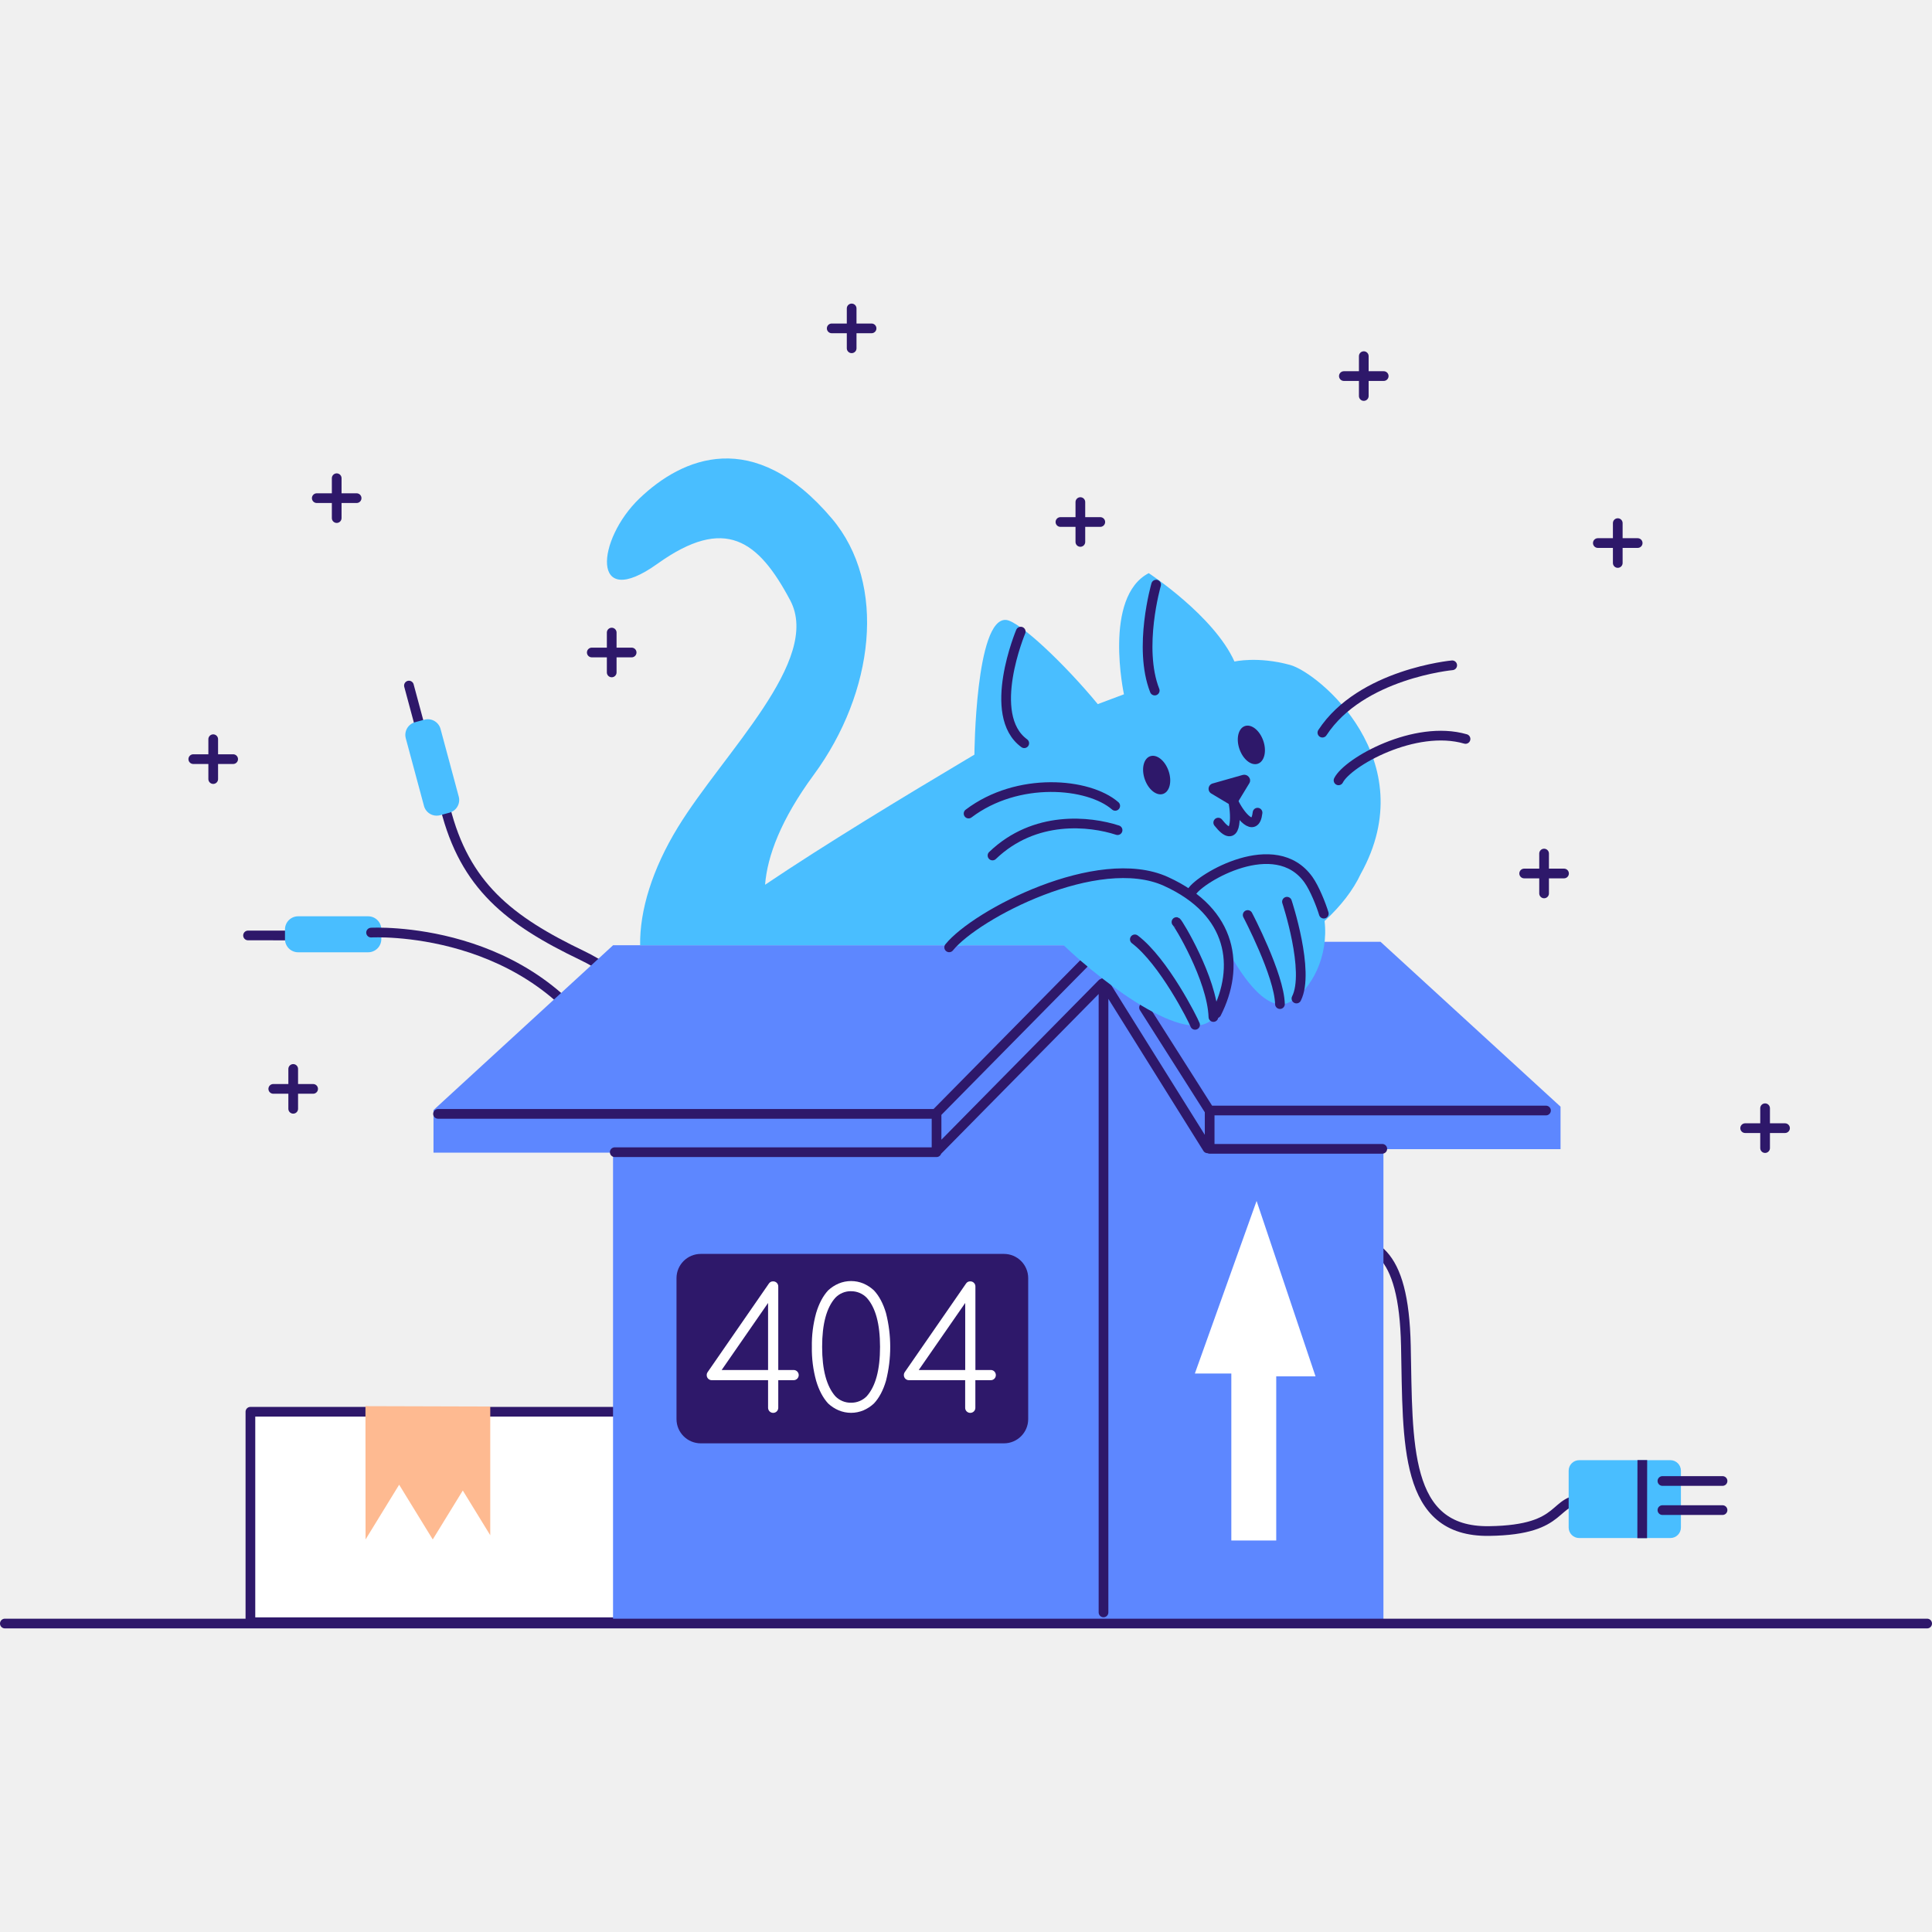
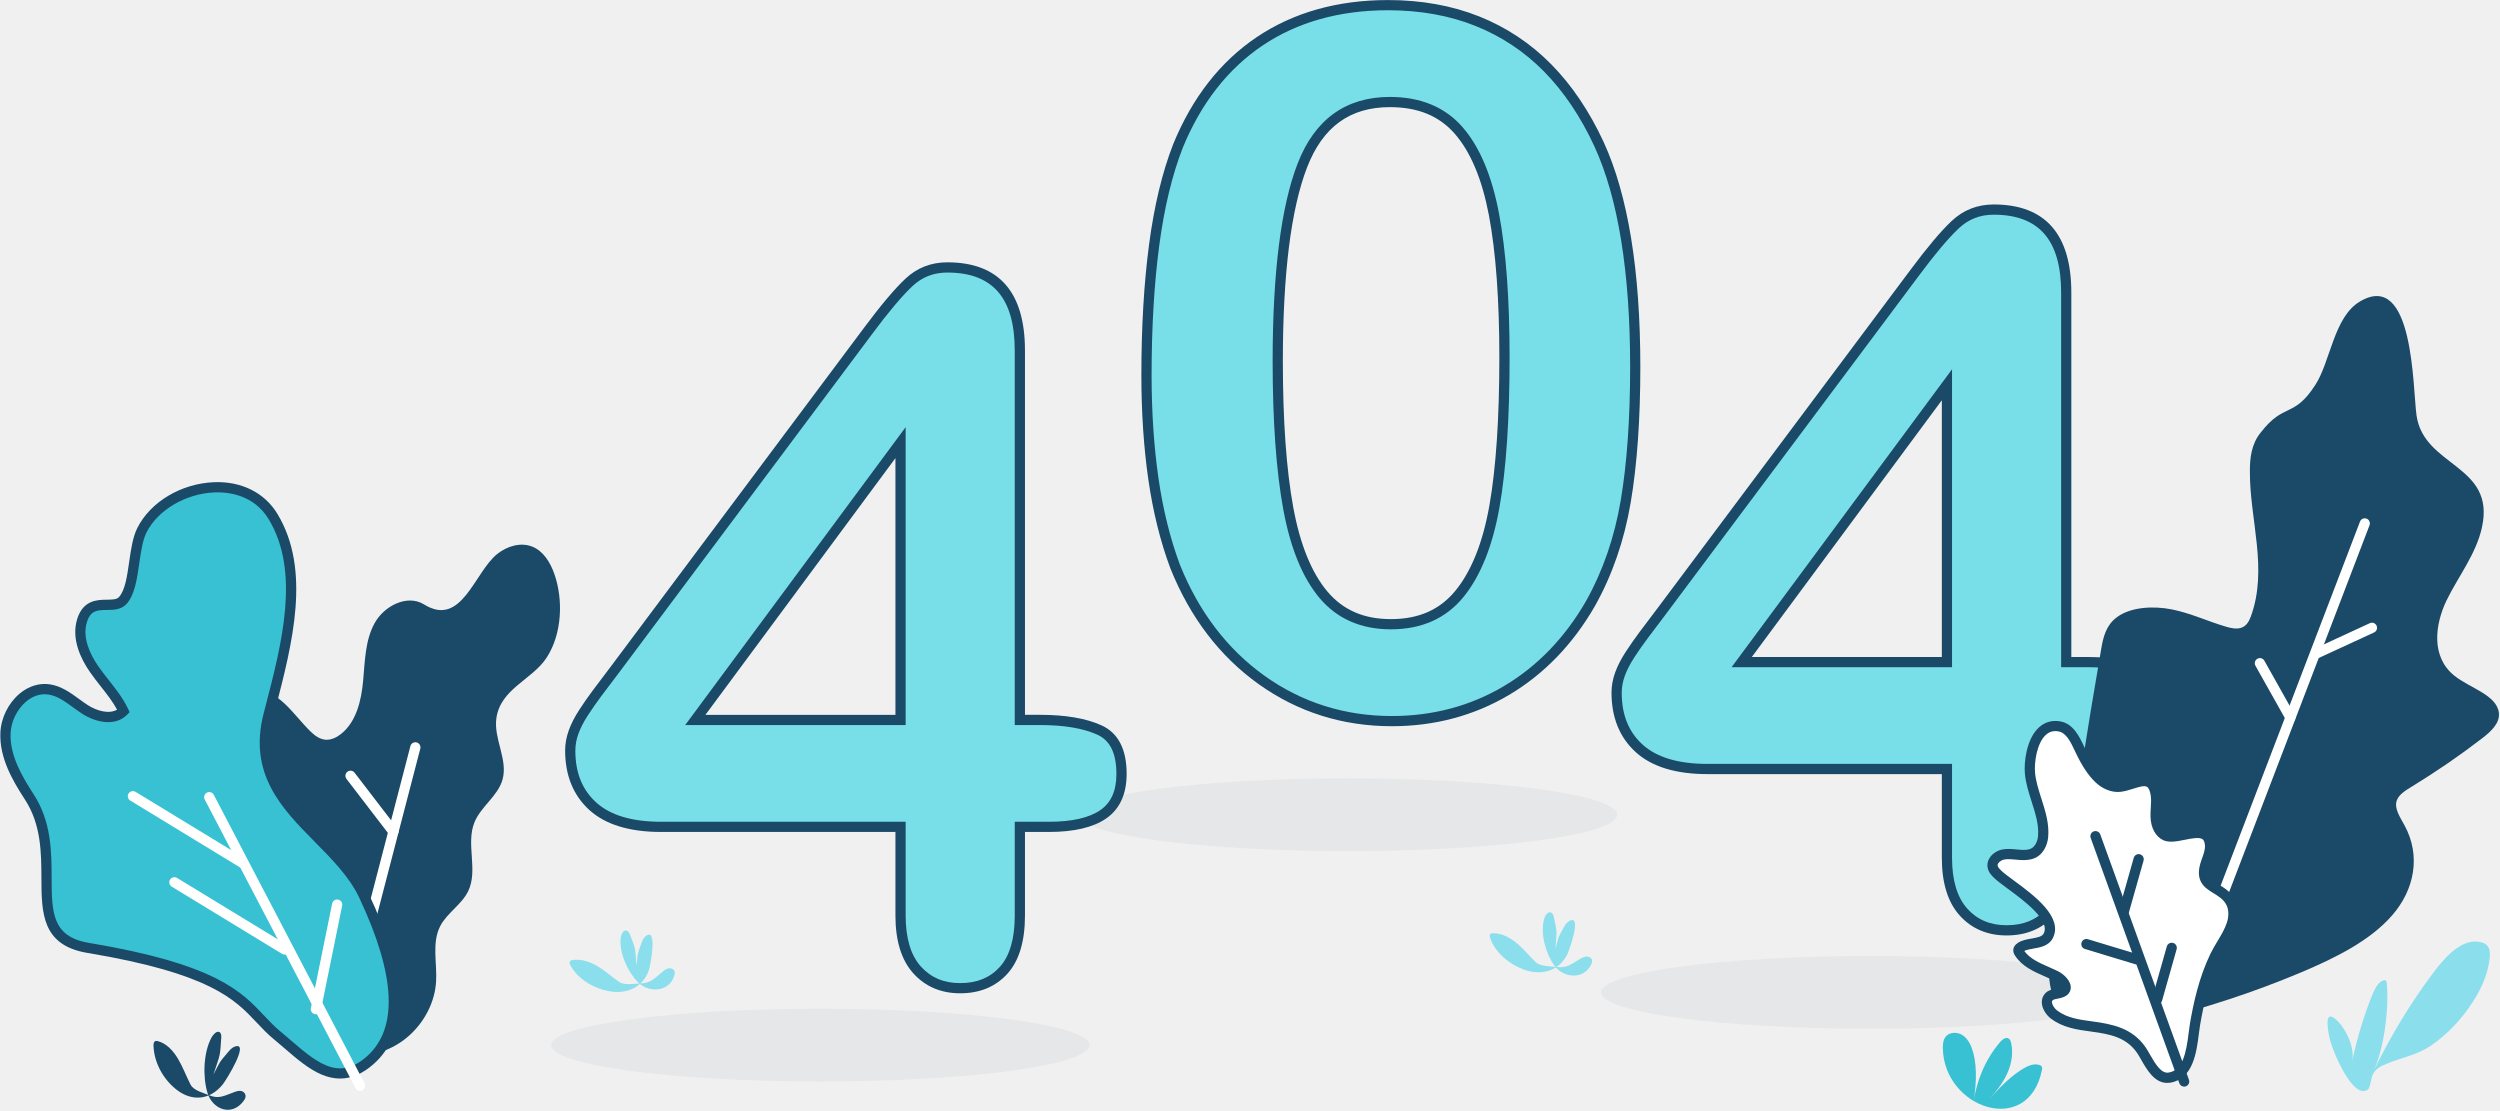
- <svg xmlns="http://www.w3.org/2000/svg" width="360" height="360" viewBox="0 0 360 360" fill="none">
-   <g clip-path="url(#clip0_1928_12651)">
-     <path d="M46.66 263.061H132.417V302.279H46.66V263.061Z" fill="white" stroke="#2E186A" stroke-width="1.808" stroke-linecap="round" stroke-linejoin="round" />
-     <path d="M68.098 262.016L68.116 286.854L74.376 276.658L80.636 286.854L86.236 277.737L91.351 286.07V262.082L68.098 262.016Z" fill="#FEBA91" />
-     <path d="M78.337 135.682L76.2 127.746" stroke="#2E186A" stroke-width="1.808" stroke-linecap="round" stroke-linejoin="round" />
-     <path d="M119.924 200.748C120.451 195.082 122.094 184.575 108.492 178.053C94.889 171.531 86.592 165.048 82.966 150.535" stroke="#2E186A" stroke-width="1.808" stroke-linecap="round" stroke-linejoin="round" />
-     <path d="M85.479 148.43L82.089 135.831C81.737 134.524 80.393 133.75 79.086 134.102L77.343 134.571C76.036 134.922 75.261 136.267 75.613 137.574L79.003 150.173C79.355 151.48 80.699 152.254 82.006 151.902L83.749 151.433C85.056 151.082 85.831 149.737 85.479 148.43Z" fill="#49BEFF" />
-     <path d="M54.436 174.313L46.219 174.307" stroke="#2E186A" stroke-width="1.808" stroke-linecap="round" stroke-linejoin="round" />
-     <path d="M68.601 170.738H55.554C54.2 170.738 53.103 171.835 53.103 173.189V174.994C53.103 176.347 54.2 177.444 55.554 177.444H68.601C69.955 177.444 71.052 176.347 71.052 174.994V173.189C71.052 171.835 69.955 170.738 68.601 170.738Z" fill="#49BEFF" />
-     <path d="M69.144 173.776C69.144 173.776 99.341 172.076 113.45 197.439" stroke="#2E186A" stroke-width="1.808" stroke-linecap="round" stroke-linejoin="round" />
-     <path d="M247.717 230.643C255.821 230.643 261.581 232.535 261.967 250.773C262.353 269.011 261.545 285.497 277.459 285.286C292.164 285.09 288.897 279.141 295.693 279.403" stroke="#2E186A" stroke-width="1.808" stroke-linecap="round" stroke-linejoin="round" />
-     <path d="M311.252 272.082H294.259C293.175 272.082 292.297 272.96 292.297 274.044V284.629C292.297 285.713 293.175 286.591 294.259 286.591H311.252C312.335 286.591 313.214 285.713 313.214 284.629V274.044C313.214 272.96 312.335 272.082 311.252 272.082Z" fill="#49BEFF" />
-     <path d="M306.022 272.061L306.001 286.615" stroke="#2E186A" stroke-width="1.808" stroke-linejoin="round" />
-     <path d="M309.769 275.961H320.969M309.769 281.386H320.969" stroke="#2E186A" stroke-width="1.808" stroke-linecap="round" stroke-linejoin="round" />
-     <path d="M254.122 66.363V73.79M257.835 70.076H250.411" stroke="#2E186A" stroke-width="1.808" stroke-linecap="round" stroke-linejoin="round" />
-     <path d="M201.31 93.555V100.979M205.021 97.268H197.597M158.693 57.475V64.898M162.403 61.188H154.979M113.983 117.872V125.295M117.696 121.582H110.27M62.739 89.109V96.536M66.45 92.823H59.026M54.635 199.183V206.607M58.345 202.897H50.921M39.73 137.74V145.167M43.444 141.453H36.017M287.719 159.049V166.476M291.432 162.762H284.008M301.447 97.476V104.903M305.157 101.19H297.734M328.899 206.504V213.928M332.612 210.215H325.185" stroke="#2E186A" stroke-width="1.808" stroke-linecap="round" stroke-linejoin="round" />
-     <path d="M290.784 206.212L257.244 175.49H205.03L205.542 176.129H114.245L80.775 206.851V214.781H114.23V303.283H257.784V214.127H290.784V206.212Z" fill="#5D87FF" />
-     <path d="M245.128 256.461H237.807V287.05H229.44V255.937H222.643L234.148 223.777L245.128 256.461Z" fill="white" />
-     <path d="M205.623 183.318V300.451M205.361 183.282L174.727 214.353M201.964 179.529L174.468 207.418M114.55 214.694H174.513V207.556H81.619M257.569 214.067H225.401V206.929H288.071M205.711 183.107L225.003 213.973M213.176 187.754L225.449 207.068" stroke="#2E186A" stroke-width="1.808" stroke-linecap="round" stroke-linejoin="round" />
-     <path d="M187.069 233.648H130.578C128.081 233.648 126.057 235.673 126.057 238.169V264.424C126.057 266.921 128.081 268.945 130.578 268.945H187.069C189.566 268.945 191.59 266.921 191.59 264.424V238.169C191.59 235.673 189.566 233.648 187.069 233.648Z" fill="#2E186A" />
-     <path d="M132.637 257.178C132.511 257.18 132.387 257.157 132.271 257.109C132.155 257.062 132.05 256.992 131.962 256.903C131.871 256.816 131.801 256.711 131.753 256.595C131.706 256.479 131.684 256.354 131.687 256.228C131.684 256.031 131.743 255.838 131.856 255.677L143.288 239.148C143.374 239.022 143.491 238.921 143.628 238.854C143.765 238.786 143.917 238.756 144.069 238.765C144.194 238.764 144.318 238.787 144.434 238.834C144.55 238.881 144.655 238.951 144.744 239.04C144.832 239.128 144.902 239.234 144.949 239.349C144.996 239.465 145.02 239.59 145.018 239.715V255.279H147.881C148.006 255.279 148.13 255.304 148.245 255.351C148.36 255.399 148.465 255.469 148.553 255.557C148.641 255.645 148.711 255.75 148.759 255.865C148.806 255.98 148.831 256.104 148.831 256.228C148.831 256.353 148.806 256.476 148.759 256.592C148.711 256.707 148.641 256.812 148.553 256.9C148.465 256.988 148.36 257.058 148.245 257.105C148.13 257.153 148.006 257.178 147.881 257.178H145.018V262.32C145.018 262.571 144.918 262.813 144.74 262.991C144.562 263.169 144.321 263.269 144.069 263.269C143.817 263.269 143.575 263.169 143.397 262.991C143.219 262.813 143.119 262.571 143.119 262.32V257.178H132.637ZM143.119 255.279V242.789L134.472 255.279H143.119Z" fill="white" />
-     <path d="M151.278 250.972C151.239 248.843 151.507 246.719 152.074 244.667C152.604 242.893 153.35 241.486 154.31 240.447C154.885 239.911 155.547 239.479 156.269 239.169C157.003 238.863 157.789 238.705 158.584 238.705C159.379 238.705 160.166 238.863 160.899 239.169C161.616 239.482 162.276 239.914 162.849 240.447C163.819 241.49 164.567 242.897 165.091 244.667C166.144 248.81 166.144 253.152 165.091 257.295C164.567 259.072 163.819 260.478 162.849 261.515C162.277 262.05 161.618 262.482 160.899 262.793C160.166 263.101 159.379 263.26 158.584 263.26C157.789 263.26 157.002 263.101 156.269 262.793C155.549 262.487 154.888 262.056 154.316 261.521C153.356 260.48 152.61 259.074 152.08 257.301C151.51 255.241 151.24 253.109 151.278 250.972ZM158.578 240.595C158.033 240.587 157.492 240.692 156.989 240.902C156.486 241.113 156.032 241.425 155.654 241.819C154.011 243.657 153.19 246.708 153.192 250.972C153.194 255.236 154.015 258.302 155.654 260.171C156.033 260.562 156.487 260.871 156.99 261.078C157.494 261.286 158.034 261.387 158.578 261.376C159.122 261.384 159.661 261.281 160.164 261.074C160.666 260.867 161.121 260.559 161.502 260.171C163.157 258.314 163.984 255.248 163.982 250.972C163.98 246.696 163.153 243.645 161.502 241.819C161.122 241.429 160.667 241.12 160.164 240.91C159.662 240.701 159.122 240.596 158.578 240.601V240.595Z" fill="white" />
-     <path d="M169.368 257.178C169.243 257.179 169.119 257.155 169.004 257.108C168.888 257.061 168.783 256.991 168.695 256.902C168.607 256.814 168.537 256.709 168.49 256.593C168.443 256.477 168.42 256.353 168.422 256.228C168.419 256.032 168.477 255.839 168.588 255.677L180.023 239.148C180.108 239.022 180.225 238.92 180.362 238.853C180.499 238.786 180.651 238.756 180.803 238.765C180.928 238.762 181.052 238.785 181.168 238.832C181.284 238.879 181.388 238.95 181.475 239.04C181.565 239.127 181.636 239.233 181.684 239.349C181.731 239.465 181.755 239.589 181.753 239.715V255.279H184.613C184.738 255.277 184.863 255.3 184.979 255.348C185.095 255.396 185.2 255.467 185.288 255.556C185.464 255.736 185.562 255.978 185.562 256.23C185.562 256.482 185.464 256.723 185.288 256.904C185.2 256.992 185.094 257.062 184.978 257.109C184.862 257.157 184.738 257.18 184.613 257.178H181.744V262.32C181.746 262.445 181.722 262.57 181.675 262.686C181.627 262.802 181.556 262.907 181.466 262.995C181.287 263.17 181.045 263.269 180.794 263.269C180.543 263.269 180.302 263.17 180.122 262.995C180.032 262.907 179.961 262.802 179.914 262.686C179.866 262.57 179.843 262.445 179.845 262.32V257.178H169.368ZM179.854 255.279V242.789L171.195 255.279H179.854Z" fill="white" />
-     <path d="M240.396 123.902C234.368 122.248 230.025 123.269 230.025 123.269C226.191 114.731 214.051 106.798 214.051 106.798C205.512 111.244 209.433 129.373 209.433 129.373L204.553 131.202C198.453 123.794 189.911 115.689 187.449 115.514C181.762 115.111 181.566 140.615 181.566 140.615C167.728 148.846 153.575 157.448 142.562 164.859C142.969 159.564 145.491 152.722 151.64 144.364C162.882 129.068 165.366 108.838 154.994 96.605C140.44 79.425 127.106 85.272 119.176 92.858C111.156 100.526 109.935 114.035 122.492 105.059C135.123 96.017 141.317 100.701 147.242 111.858C153.168 123.016 134.867 140.19 126.328 154.127C121.539 161.945 119.179 169.67 119.282 176.129H177.211C177.093 176.261 176.978 176.391 176.876 176.521L179.748 176.129H198.191C205.554 183.215 222.815 196.419 226.67 188.809C228.614 184.978 229.464 180.776 228.656 176.789C230.365 180.053 235.712 189.276 240.36 186.693C244.386 184.456 247.593 178.193 246.813 171.623C249.808 168.859 252.114 165.917 253.558 162.831C265.322 141.661 245.746 125.376 240.396 123.902Z" fill="#49BEFF" />
-     <path d="M246.409 136.519C253.6 125.536 270.596 123.969 270.596 123.969M249.417 145.407C251.117 142.007 263.667 134.949 273.079 137.694" stroke="#2E186A" stroke-width="1.808" stroke-linecap="round" stroke-linejoin="round" />
-     <path d="M208.243 154.688C203.098 153.006 192.811 151.852 184.938 159.411M207.803 150.158C202.835 145.845 189.631 144.666 180.481 151.595" stroke="#2E186A" stroke-width="1.808" stroke-linecap="round" stroke-linejoin="round" />
-     <path d="M190.198 117.693C190.198 117.693 183.66 133.249 190.852 138.49" stroke="#2E186A" stroke-width="1.808" stroke-linecap="round" stroke-linejoin="round" />
-     <path d="M215.428 108.936C215.428 108.936 212.028 120.69 215.166 128.674" stroke="#2E186A" stroke-width="1.808" stroke-linecap="round" stroke-linejoin="round" />
-     <path d="M216.733 147.931C217.961 147.509 218.416 145.596 217.75 143.658C217.084 141.72 215.549 140.491 214.321 140.914C213.093 141.336 212.638 143.249 213.304 145.186C213.97 147.124 215.505 148.353 216.733 147.931Z" fill="#2E186A" />
-     <path d="M234.379 142.31C235.607 141.888 236.062 139.975 235.396 138.037C234.73 136.099 233.195 134.87 231.967 135.292C230.739 135.714 230.284 137.628 230.95 139.565C231.616 141.503 233.151 142.732 234.379 142.31Z" fill="#2E186A" />
-     <path d="M232.795 145.946L230.624 149.521C230.465 149.769 230.215 149.946 229.927 150.013C229.64 150.08 229.337 150.032 229.084 149.879L225.724 147.875C225.544 147.774 225.4 147.621 225.308 147.437C225.217 147.252 225.183 147.045 225.211 146.841C225.239 146.637 225.327 146.446 225.465 146.293C225.603 146.14 225.783 146.032 225.983 145.982L231.514 144.412C232.469 144.138 233.283 145.123 232.795 145.946Z" fill="#2E186A" />
-     <path d="M227.002 153.281C230.465 157.672 230.353 152.202 229.805 149.32C230.92 151.825 233.87 155.457 234.326 151.43" stroke="#2E186A" stroke-width="1.808" stroke-linecap="round" stroke-linejoin="round" />
-     <path d="M222.683 190.966C222.333 190.008 216.866 179.133 211.461 175.037M219.219 171.812C219.479 171.9 225.85 182.361 226.103 189.505" stroke="#2E186A" stroke-width="1.808" stroke-linecap="round" stroke-linejoin="round" />
-     <path d="M176.864 176.526C181.831 170.381 204.593 158.485 217.251 164.238C229.91 169.992 230.977 180.318 226.664 188.814" stroke="#2E186A" stroke-width="1.808" stroke-linecap="round" stroke-linejoin="round" />
-     <path d="M232.487 170.498C232.487 170.498 238.37 181.674 238.5 187.099M239.808 168.023C239.808 168.023 244.121 181.029 241.574 186.062" stroke="#2E186A" stroke-width="1.808" stroke-linecap="round" stroke-linejoin="round" />
-     <path d="M222.086 166.15C223.674 163.597 237.635 155.254 243.82 163.934C244.944 165.511 246.171 168.582 246.671 170.246" stroke="#2E186A" stroke-width="1.808" stroke-linecap="round" stroke-linejoin="round" />
-     <path d="M0.904 302.523H359.096" stroke="#2E186A" stroke-width="1.808" stroke-linecap="round" stroke-linejoin="round" />
+ <svg xmlns="http://www.w3.org/2000/svg" fill="none" height="611" viewBox="0 0 1376 611" width="1376">
+   <clipPath id="a">
+     <path d="m0 0h1376v611h-1376z" />
+   </clipPath>
+   <g clip-path="url(#a)">
+     <path d="m741.93 468.46c81.832 0 148.17-8.968 148.17-20.03s-66.338-20.03-148.17-20.03-148.17 8.968-148.17 20.03 66.338 20.03 148.17 20.03z" fill="#e6e7e8" />
+     <path clip-rule="evenodd" d="m894.8 276.05c3.5-20.66 5.25-45.36 5.25-74.08 0-52.89-6.66-93.79-19.96-122.69-7.71-16.64-17.12-30.6-28.24-41.9-11.13-11.3-24.04-19.88-38.75-25.75-14.71-5.87-31.09-8.8-49.13-8.8-27.32 0-50.83 6.61-70.54 19.83-19.71 13.22-34.73 32.44-45.06 57.66-5.96 15.24-10.34 33.45-13.14 54.64-2.8 21.2-4.2 45.02-4.2 71.46 0 20.49 1.27 39.54 3.81 57.14 2.53 17.6 6.52 33.67 11.95 48.21 10.69 26.63 26.58 47.47 47.69 62.53s44.97 22.59 71.59 22.59c23.12 0 44.14-5.6 63.05-16.81 18.92-11.2 34.33-27.14 46.24-47.81 9.46-16.81 15.93-35.55 19.44-56.22zm-72.51-158.03c3.85 20.41 5.78 46.64 5.78 78.69 0 33.81-1.84 61.13-5.52 81.96-3.68 20.85-10.08 36.87-19.18 48.08-9.11 11.21-21.72 16.81-37.83 16.81-15.59 0-27.94-5.39-37.04-16.16-9.11-10.77-15.59-26.66-19.44-47.68s-5.78-47.99-5.78-80.92c0-48.51 4.51-84.42 13.53-107.71s25.09-34.94 48.21-34.94c16.11 0 28.72 5.21 37.83 15.63 9.11 10.43 15.58 25.84 19.44 46.24z" fill="#78dfe8" fill-rule="evenodd" />
+     <path clip-rule="evenodd" d="m692.84 376.6c21.49 15.33 46.12 23.11 73.22 23.11 23.53 0 45.22-5.79 64.47-17.19s35.14-27.82 47.26-48.85c9.56-17 16.21-36.22 19.76-57.13 3.51-20.71 5.29-45.79 5.29-74.55 0-53.06-6.8-94.73-20.22-123.87-7.8-16.86-17.49-31.22-28.79-42.7-11.34-11.52-24.7-20.4-39.71-26.39-14.98-5.97-31.86-9-50.17-9-27.76 0-52.02 6.83-72.1 20.31-20.09 13.47-35.6 33.3-46.11 58.97-6.01 15.39-10.49 33.99-13.3 55.3-2.81 21.22-4.23 45.38-4.23 71.83 0 20.53 1.29 39.89 3.84 57.54 2.56 17.72 6.63 34.13 12.13 48.85 10.83 27.01 27.21 48.47 48.66 63.77zm2.15-351.6c19.14-12.85 42.34-19.36 68.97-19.36 17.6 0 33.78 2.89 48.08 8.61 14.28 5.7 27 14.15 37.79 25.11 10.84 11.02 20.16 24.85 27.69 41.11 13.08 28.39 19.71 69.27 19.71 121.51 0 28.44-1.75 53.21-5.21 73.61-3.44 20.27-9.87 38.88-19.1 55.29-11.62 20.15-26.83 35.9-45.24 46.8-18.39 10.9-39.12 16.42-61.62 16.42-25.9 0-49.43-7.43-69.95-22.07-20.57-14.68-36.28-35.3-46.69-61.23-5.33-14.28-9.3-30.3-11.8-47.62-2.51-17.39-3.78-36.48-3.78-56.74 0-26.2 1.41-50.12 4.18-71.09 2.75-20.86 7.12-39.03 12.95-53.95 10.07-24.58 24.88-43.55 44.02-56.4zm70.55 321.38c-16.39 0-29.57-5.77-39.19-17.15-9.39-11.1-16.14-27.58-20.06-48.99-3.87-21.08-5.83-48.47-5.83-81.42 0-48.64 4.62-85.22 13.72-108.73 9.44-24.38 26.54-36.74 50.83-36.74 16.89 0 30.33 5.58 39.95 16.59 9.4 10.75 16.16 26.76 20.09 47.56 3.87 20.51 5.83 47.16 5.83 79.21 0 33.8-1.87 61.55-5.56 82.45-3.74 21.22-10.39 37.83-19.76 49.36-9.63 11.86-23.1 17.86-40.02 17.86zm-46.12-254.26c8.64-22.31 23.55-33.15 45.59-33.15 15.41 0 27.09 4.8 35.71 14.67 8.72 9.99 15.05 25.1 18.79 44.91 3.8 20.16 5.73 46.46 5.73 78.16 0 33.48-1.84 60.89-5.47 81.48-3.57 20.26-9.83 36.01-18.59 46.79-8.63 10.62-20.29 15.78-35.65 15.78-14.86 0-26.28-4.96-34.9-15.16-8.74-10.34-15.08-25.94-18.82-46.37-3.8-20.74-5.73-47.8-5.73-80.41 0-47.95 4.49-83.84 13.34-106.7z" fill="#1a4a67" fill-rule="evenodd" />
+     <path d="m1029.4 566.24c81.83 0 148.17-8.968 148.17-20.03s-66.34-20.03-148.17-20.03c-81.832 0-148.17 8.968-148.17 20.03s66.338 20.03 148.17 20.03z" fill="#e6e7e8" />
+     <path clip-rule="evenodd" d="m1071.59 423.26v48.87c0 13.14 3.02 23.08 9.07 29.81 6.04 6.74 13.97 10.11 23.78 10.11 9.97 0 17.95-3.28 23.9-9.85s8.93-16.59 8.93-30.08v-48.87h16.02c13.31 0 23.29-2.32 29.95-6.96 6.65-4.64 9.98-12.04 9.98-22.2 0-12.43-4.08-20.49-12.22-24.17s-18.96-5.52-32.44-5.52h-11.3v-203.35c0-30.47-13.31-45.71-39.93-45.71-8.24 0-15.29 2.76-21.15 8.28-5.87 5.52-13.36 14.41-22.46 26.67l-139.24 186.26c-3.85 5.09-7.09 9.38-9.72 12.88s-5.17 7.14-7.62 10.9c-2.45 3.77-4.29 7.35-5.52 10.77s-1.84 6.79-1.84 10.12c0 12.97 4.16 23.21 12.48 30.74 8.32 7.54 20.8 11.3 37.44 11.3zm0-58.84h-112.97l112.97-152.64z" fill="#78dfe8" fill-rule="evenodd" />
+     <path clip-rule="evenodd" d="m1078.56 503.82c6.57 7.33 15.27 11.05 25.87 11.05 10.76 0 19.5-3.63 25.96-10.77 6.41-7.07 9.66-17.83 9.66-31.97v-46.06h13.22c13.84 0 24.45-2.52 31.56-7.47 7.43-5.17 11.19-13.41 11.19-24.5 0-13.58-4.66-22.57-13.87-26.73-8.47-3.83-19.78-5.77-33.6-5.77h-8.49v-200.54c0-32.2-14.38-48.52-42.74-48.52-8.93 0-16.7 3.04-23.07 9.04-5.97 5.6-13.63 14.7-22.79 27.03l-139.23 186.25-1.678 2.218c-3.125 4.131-5.813 7.684-8.052 10.672-2.67 3.56-5.26 7.28-7.72 11.05-2.55 3.93-4.51 7.75-5.81 11.36-1.33 3.69-2 7.42-2 11.06 0 13.73 4.51 24.77 13.4 32.82 8.82 7.98 22.04 12.03 39.33 12.03h129.08v46.06c0 13.79 3.29 24.45 9.78 31.69zm-.45-378.14c5.37-5.05 11.66-7.51 19.22-7.51 24.98 0 37.12 14.03 37.12 42.9v206.15h14.11c13.03 0 23.55 1.78 31.29 5.27 7.11 3.21 10.56 10.28 10.56 21.61 0 9.27-2.87 15.77-8.78 19.89-6.14 4.29-15.68 6.46-28.34 6.46h-18.84v51.68c0 12.7-2.76 22.19-8.2 28.19-5.44 6.01-12.58 8.93-21.82 8.93-9.05 0-16.14-3-21.68-9.18-5.54-6.17-8.35-15.58-8.35-27.94v-51.68h-134.7c-15.85 0-27.8-3.56-35.55-10.57-7.77-7.04-11.55-16.41-11.55-28.65 0-2.99.56-6.07 1.67-9.16 1.15-3.2 2.91-6.63 5.23-10.19 2.39-3.67 4.92-7.29 7.51-10.75 2.62-3.5 5.86-7.79 9.72-12.88l139.25-186.27c8.96-12.08 16.41-20.92 22.13-26.3zm-3.71 241.55h-121.35l121.35-163.97zm-5.62-5.62h-104.58l104.58-141.31z" fill="#1a4a67" fill-rule="evenodd" />
+     <path d="m451.54 595.27c81.832 0 148.17-8.968 148.17-20.03s-66.338-20.03-148.17-20.03-148.17 8.968-148.17 20.03 66.338 20.03 148.17 20.03z" fill="#e6e7e8" />
+     <path clip-rule="evenodd" d="m495.66 455.1v48.87c0 13.14 3.02 23.08 9.08 29.82 6.05 6.74 13.97 10.11 23.78 10.11 9.99 0 17.95-3.28 23.91-9.85 5.95-6.57 8.93-16.59 8.93-30.08v-48.87h16.02c13.31 0 23.29-2.32 29.95-6.96 6.65-4.64 9.98-12.04 9.98-22.2 0-12.43-4.08-20.49-12.22-24.17-8.15-3.68-18.96-5.52-32.45-5.52h-11.3v-203.35c0-30.47-13.31-45.71-39.93-45.71-8.24 0-15.28 2.76-21.15 8.28s-13.35 14.41-22.46 26.67l-139.24 186.25c-3.85 5.09-7.09 9.38-9.72 12.88s-5.17 7.14-7.62 10.9c-2.46 3.77-4.3 7.35-5.52 10.77-1.23 3.42-1.84 6.79-1.84 10.12 0 12.97 4.16 23.21 12.48 30.74 8.32 7.54 20.8 11.3 37.44 11.3zm0-58.84h-112.97l112.97-152.64z" fill="#78dfe8" fill-rule="evenodd" />
+     <path clip-rule="evenodd" d="m502.63 535.66c6.58 7.33 15.28 11.05 25.87 11.05 10.77 0 19.51-3.62 25.98-10.77 6.41-7.08 9.66-17.83 9.66-31.97v-46.06h13.21c13.84 0 24.45-2.52 31.56-7.47 7.43-5.17 11.19-13.41 11.19-24.5 0-13.58-4.67-22.57-13.87-26.73-8.47-3.83-19.78-5.77-33.6-5.77h-8.49v-200.54c0-32.19-14.38-48.52-42.74-48.52-8.93 0-16.7 3.04-23.07 9.04-5.96 5.6-13.63 14.7-22.79 27.03l-139.23 186.25c-3.86 5.09-7.1 9.38-9.73 12.89-2.68 3.58-5.29 7.3-7.72 11.05-2.56 3.94-4.52 7.76-5.81 11.36-1.33 3.7-2 7.43-2 11.07 0 13.73 4.51 24.77 13.4 32.82 8.82 7.97 22.05 12.02 39.33 12.02h129.07v46.06c0 13.79 3.29 24.45 9.78 31.69zm-.45-378.14c5.38-5.05 11.67-7.51 19.23-7.51 24.98 0 37.12 14.03 37.1 42.9v206.16h14.11c13.02 0 23.55 1.78 31.29 5.27 7.11 3.21 10.56 10.28 10.56 21.61 0 9.27-2.87 15.77-8.78 19.89-6.14 4.29-15.68 6.46-28.34 6.46h-18.83v51.68c0 12.7-2.77 22.18-8.21 28.19s-12.58 8.93-21.82 8.93c-9.05 0-16.14-3.01-21.68-9.18-5.53-6.17-8.34-15.57-8.34-27.94v-51.68h-134.7c-15.85 0-27.8-3.56-35.55-10.57-7.77-7.03-11.55-16.4-11.55-28.65 0-3 .56-6.08 1.67-9.17 1.15-3.19 2.91-6.62 5.23-10.19 2.37-3.65 4.9-7.26 7.51-10.75 2.63-3.5 5.87-7.79 9.73-12.88l139.24-186.28c8.97-12.07 16.41-20.92 22.13-26.29zm-3.71 241.55h-121.35l121.35-163.97zm-5.62-5.62h-104.58l104.58-141.31z" fill="#1a4a67" fill-rule="evenodd" />
+     <path d="m127.39 404.83c.58-9.24 3.06-20.26 11.8-23.3 12.84-4.47 22.07 11.77 31.86 21.21 2.24 2.16 4.94 4.12 8.04 4.39 3.09.27 6.11-1.19 8.55-3.11 8.54-6.74 11.21-18.44 12.22-29.27 1.02-10.83 1.08-22.22 6.32-31.76 5.23-9.53 18-16.05 27.22-10.31 20.75 12.9 27.69-17.79 40.35-27.83 5.33-4.23 12.74-6.51 19.08-4.04 6.22 2.42 10.04 8.73 12.26 15.02 5.04 14.33 4.26 33-4.16 46.05-7.92 12.27-25.52 17.15-27.74 33.53-1.53 11.27 6.45 22.64 3.42 33.6-2.53 9.14-11.93 14.85-15.49 23.64-4.79 11.85 2.12 26.25-3.39 37.77-3.59 7.49-11.69 11.99-15.47 19.39-4.65 9.12-1.66 20.08-2.23 30.3-1.21 21.9-21.29 42.18-43.98 40.21-19.39-1.68-28.43-23.92-37.09-39.26-23.21-41.16-34.55-89.06-31.57-136.23z" fill="#1a4a67" />
+     <path d="m199.53 525.96c-.23 0-.48-.03-.71-.09-1.5-.39-2.4-1.93-2.01-3.43l29.08-111.8c.39-1.5 1.94-2.4 3.43-2.01 1.5.39 2.4 1.93 2.01 3.43l-29.08 111.8c-.34 1.26-1.47 2.1-2.72 2.1z" fill="#fff" />
+     <path d="m216.53 460.58c-.85 0-1.68-.38-2.23-1.1l-23.6-30.77c-.95-1.23-.71-3 .52-3.94 1.23-.95 2.99-.71 3.94.52l23.6 30.77c.95 1.23.71 3-.52 3.94-.51.39-1.11.58-1.71.58z" fill="#fff" />
+     <path d="m178.09 588.84c-8.85-3.74-17.08-12.07-25.41-18.87-18.18-14.86-18.82-34.05-104.18-48.27-39.68-6.61-10.4-49.25-32.38-83.08-6.94-10.68-13.64-22.5-13.11-35.23s11.36-25.79 23.97-23.95c7.57 1.1 13.42 6.92 19.86 11.05s15.79 6.34 21.13.87c-4.05-8.56-10.9-15.41-16.27-23.21-5.37-7.79-9.35-17.58-6.54-26.62 4.34-13.97 16.99-5.23 22.33-10.96 7.17-7.68 5.3-28.16 10.6-38.74 12.43-24.81 55.93-34.4 72.17-7.56 18.8 31.07 6.71 73.7-2.41 109.01-12.68 49.09 36.33 65.58 52.35 99.46 11.54 24.43 28.57 68.67 3.57 90.78-9.4 8.33-17.79 8.66-25.68 5.32z" fill="#37c1d3" />
+     <path clip-rule="evenodd" d="m176.99 591.43c3.48 1.47 6.86 2.2 10.19 2.2 6.32 0 12.42-2.65 18.48-8 19.45-17.21 18.48-48.87-2.9-94.09-5.79-12.23-15.7-22.26-25.29-31.96-17.87-18.07-34.75-35.14-26.88-65.59l1.01-3.91.003-.01c9.279-35.768 19.795-76.303 1.077-107.24-7.06-11.68-19.84-18.02-34.88-17.43-18.06.72-35.02 10.84-42.21 25.18-2.538 5.076-3.528 11.988-4.488 18.683l-.002.017-.01.07c-1.107 7.709-2.25 15.671-5.64 19.31-1.27 1.35-3.75 1.38-6.63 1.41h-.001c-5.2.06-13.079.151-16.329 10.63-3.37 10.83 1.9 21.77 6.91 29.04 1.93 2.8 4.04 5.48 6.09 8.08l.133.17c3.292 4.188 6.429 8.18 8.817 12.6-4.36 2.59-11.13.71-16.08-2.47-1.477-.946-2.913-1.989-4.353-3.034-.159-.115-.318-.231-.477-.346-4.85-3.53-9.86-7.17-16.14-8.09-5.74-.84-11.57.96-16.5 5.05-6.26 5.19-10.35 13.45-10.68 21.57-.58 13.89 6.7 26.32 13.56 36.88 8.91 13.72 8.97 29.3 9.02 43.05l0.0.014c.07 19.065.136 37.077 25.25 41.256 67.8 11.3 81.3 25.65 93.21 38.32l.005.005c3.068 3.258 5.967 6.337 9.645 9.345 1.96 1.61 3.93 3.3 5.89 5l.053.046c6.404 5.526 13.017 11.232 20.147 14.244zm24.92-9.99c-7.62 6.75-14.65 8.24-22.73 4.82-6.293-2.66-12.537-8.03-18.565-13.214l-.135-.116c-2-1.73-4-3.46-6.01-5.1-3.358-2.746-6.102-5.657-9.002-8.735l-.108-.115-.003-.003c-12.519-13.309-26.712-28.398-96.387-40.007-20.429-3.4-20.48-16.969-20.55-35.748v-.002c-.05-14.53-.12-30.98-9.93-46.09-6.38-9.83-13.16-21.34-12.66-33.58.26-6.48 3.66-13.34 8.65-17.48 2.61-2.16 6.83-4.59 12.1-3.81 4.9.71 9.15 3.8 13.64 7.07 1.69 1.23 3.37 2.45 5.1 3.56 7.69 4.93 18.29 6.99 24.67.46l1.36-1.4-.84-1.77c-2.77-5.85-6.76-10.92-10.62-15.81l-.157-.2c-1.941-2.467-3.941-5.01-5.723-7.59-4.3-6.25-8.86-15.52-6.17-24.19 2.039-6.567 5.806-6.61 11.022-6.67h.008c3.64-.04 7.77-.09 10.67-3.2 4.61-4.94 5.88-13.82 7.11-22.42l.02-.141c.894-6.206 1.816-12.611 3.94-16.839 6.19-12.38 21.58-21.46 37.4-22.09 7.58-.31 21.66 1.2 29.85 14.72 17.496 28.903 7.295 68.221-1.703 102.904l-.007.026-1.02 3.92c-8.66 33.53 10.14 52.56 28.33 70.95l.018.018c9.244 9.354 18.805 19.029 24.182 30.392 20.17 42.7 21.61 72.13 4.25 87.48z" fill="#1a4a67" fill-rule="evenodd" />
+     <path d="m344.21 512.15c.26-.04.53-.01.81.09.89.32 1.36 1.28 1.7 2.17 3.12 8.11 2.75 6.06 3.62 17.21.78-7.18.23-5.85 2.75-12.62.49-1.32 1.05-2.67 2.12-3.59 6.92-5.91 2.81 16.06 1.89 18.65-3.4 9.61-12.4 13.29-22 11.48-8.41-1.59-17.01-6.58-21.15-14.23-.37-.69-.71-1.58-.25-2.22.31-.44.89-.59 1.43-.67 4.8-.77 9.7.95 13.87 3.46s7.81 5.8 11.8 8.58c2.83 1.97 8.21.97 11.66.84 5.86-.22 7.77-2.81 12.29-6.54.99-.81 2.08-1.59 3.35-1.77 1.26-.19 2.73.39 3.16 1.59.26.72.12 1.51-.09 2.24-2.71 9.28-14.03 9.9-20.03 3.79-5.73-5.83-10.49-16.28-9.5-24.52.2-1.66 1.15-3.75 2.57-3.94z" fill="#8bdeec" />
+     <path d="m120.48 567.93c.25.07.48.21.7.44.67.72.67 1.96.59 3.05-.75 10.06-.18 7.69-4.32 20.06 3.89-7.39 2.8-6.2 8.08-12.4 1.03-1.21 2.14-2.43 3.51-2.96 8.91-3.41-4.55 18.47-6.53 20.87-7.34 8.89-17.16 9.01-25.08 2.97-6.95-5.3-12.56-14.33-12.94-24.32-.03-.9.06-2 .75-2.49.48-.34 1.07-.25 1.6-.12 4.71 1.21 8.4 5.16 11.08 9.64s4.54 9.57 6.94 14.26c1.7 3.33 7.04 4.55 10.23 5.88 5.42 2.26 8.31.29 14.07-1.8 1.26-.45 2.59-.82 3.83-.48s2.31 1.58 2.17 3.06c-.08.88-.56 1.68-1.07 2.37-6.57 8.83-17.14 4.67-19.9-4.46-2.63-8.71-2.33-21.99 2.21-30.43.91-1.69 2.7-3.53 4.08-3.14z" fill="#1a4a67" />
+     <g fill="#fff">
+       <path d="m198.2 600.44c-1.01 0-1.99-.55-2.5-1.51l-83.01-158.87c-.72-1.38-.19-3.07 1.19-3.79 1.39-.72 3.08-.18 3.79 1.19l83.01 158.87c.72 1.38.19 3.07-1.19 3.79-.41.21-.86.32-1.29.32z" />
+       <path d="m156.69 525.41c-.5 0-1-.13-1.46-.41l-60.7-36.98c-1.32-.81-1.75-2.54-.94-3.86.81-1.33 2.54-1.75 3.86-.94l60.7 36.98c1.32.81 1.75 2.54.94 3.86-.53.87-1.46 1.35-2.4 1.35z" />
+       <path d="m133.86 478.02c-.5 0-1-.13-1.46-.41l-60.71-36.98c-1.32-.81-1.75-2.54-.94-3.86s2.54-1.75 3.86-.94l60.71 36.98c1.32.81 1.75 2.54.94 3.86-.53.87-1.46 1.35-2.4 1.35z" />
+       <path d="m173.86 558.26c-.19 0-.37-.02-.56-.06-1.52-.31-2.5-1.79-2.2-3.31l11.71-57.56c.31-1.52 1.8-2.5 3.32-2.19s2.5 1.79 2.2 3.31l-11.71 57.56c-.28 1.33-1.46 2.25-2.76 2.25z" />
+     </g>
+     <path d="m1156.5 357.2c1.06-6.24 2.51-12.85 8.5-17.39 7.6-5.73 20.06-6.46 30.42-4.39 10.35 2.08 19.68 6.56 29.91 9.55 2.75.8 5.91 1.48 8.56.44 2.68-1.04 3.96-3.5 4.85-5.78 9.81-26.24-.57-53.76-.4-80.18-.07-7.19.86-15.13 5.88-21.28 13.03-16.91 18.19-7.75 30.17-26.36 8.37-13 10.15-37.38 24.53-45.88 29.73-17.59 29 47.74 31.14 62.72 4.05 28.42 43.51 26.98 36.05 61.43-3.24 14.96-13.12 27.16-19.62 40.58-6.4 13.47-8.49 31 4.48 41.32 8.45 6.72 23.26 10.53 24.41 20.34.66 5.78-4.45 10.39-9.36 14.15-12.25 9.43-25.12 18.26-38.58 26.48-3.4 2.08-7.02 4.29-8.21 7.51-1.64 4.4 1.75 9.27 4.24 13.85 9.19 16.9 5.29 35.52-6.7 49.33-11.9 13.83-30.97 23.49-50.7 31.74-25.38 10.66-52.2 19.51-80.3 26.42-82.44 16.67-53.93-46.48-50.42-69.26 6.38-45.62 13.43-90.75 21.15-135.34z" fill="#1a4a67" />
+     <path d="m1206.7 538.74c-.33 0-.67-.06-1.01-.19-1.45-.55-2.17-2.18-1.62-3.63l94.87-247.83c.55-1.45 2.17-2.19 3.63-1.62 1.45.55 2.17 2.18 1.62 3.63l-94.87 247.83c-.43 1.12-1.49 1.81-2.62 1.81z" fill="#fff" />
+     <path d="m1260.62 397.7c-.98 0-1.94-.52-2.46-1.43l-16.77-29.87c-.76-1.35-.28-3.07 1.08-3.83s3.07-.28 3.83 1.07l16.77 29.87c.76 1.35.28 3.07-1.08 3.83-.43.24-.9.36-1.37.36z" fill="#fff" />
+     <path d="m1274.42 362.72c-1.06 0-2.08-.6-2.55-1.63-.65-1.41-.04-3.08 1.37-3.73l31.1-14.36c1.4-.65 3.08-.04 3.73 1.37s.04 3.08-1.37 3.73l-31.1 14.36c-.38.17-.78.26-1.18.26z" fill="#fff" />
+     <path d="m1151.16 564.96c-7.43-.99-14.8-2.06-20.69-6.62-3.05-2.36-5.41-7.14-2.63-9.8 1.4-1.34 3.52-1.48 5.41-1.9 7.29-1.62 2.21-7.63-1.87-9.62-7.19-3.5-15.66-5.91-19.98-12.64-.27-.42-.53-.89-.51-1.39.04-.75.69-1.31 1.32-1.72 4.29-2.78 12.55-1.17 15.13-6.2 6.3-12.29-21.14-27.42-27.68-33.74-1.25-1.21-2.56-2.52-2.91-4.22-.69-3.3 2.64-6.22 5.96-6.82 5.08-.91 10.3 1.3 15.34-.29 3.97-1.25 6.08-5.5 6.45-9.41 1.12-11.76-6.1-23.27-7.21-34.87-.91-9.49 2.95-28.41 16.3-25.9 6.11 1.15 8.92 8.03 11.6 13.64 2.49 5.2 5.81 10.97 9.97 14.97 3.05 2.93 7.2 5.01 11.42 4.63 8.19-.75 17.89-8.82 19.96 4.29.63 4.02-.22 8.11-.09 12.17s1.62 8.55 5.29 10.31c6.68 3.21 23.6-7.94 24.65 5.16.27 3.28-1.05 6.45-2.15 9.55-5.31 14.99 8.62 12.28 13.71 22.32 1.83 3.61 1.64 7.98.39 11.83-2.01 6.18-6.29 11.52-9.12 17.34-5.75 11.82-8.85 24.77-11.08 37.65-1.63 9.45-1.55 27.38-14.13 29.42-7.76 1.26-12-10.17-15.4-15.11-6.62-9.6-16.51-11.58-27.45-13.03z" fill="#fff" />
+     <path clip-rule="evenodd" d="m1178.46 583.19c3.11 5.48 7.3 12.84 14.31 12.84.55 0 1.12-.04 1.7-.11 12.65-2.039 14.52-16.912 15.76-26.762v-.008c.02-.145.04-.289.06-.433.2-1.628.4-3.156.63-4.507 1.82-10.56 4.7-24.29 10.83-36.9 1.04-2.13 2.27-4.19 3.58-6.37l.05-.078c2.11-3.535 4.3-7.192 5.63-11.262 1.65-5.05 1.46-10.01-.55-13.97-2.3-4.54-6.1-6.87-9.16-8.74-4.76-2.91-6.93-4.24-4.41-11.37l.36-1c1.05-2.9 2.24-6.19 1.95-9.72-.26-3.3-1.44-5.76-3.49-7.31-3.75-2.835-9.07-1.774-14.22-.745l-.03.005-.02.004c-3.22.639-6.86 1.364-8.47.586-2.59-1.25-3.61-4.88-3.7-7.87-.05-1.53.05-3.06.15-4.59v-.055c.16-2.543.33-5.175-.1-7.885-.68-4.28-2.19-7.1-4.63-8.61-3.63-2.25-8-.88-12.23.45-2.08.66-4.24 1.34-6.13 1.51-2.98.28-6.37-1.13-9.21-3.86-3.21-3.09-6.37-7.85-9.39-14.16l-.58-1.23c-2.65-5.63-5.95-12.63-13.03-13.96-4.5-.85-8.61.28-11.88 3.27-6.83 6.24-8.37 19.05-7.73 25.65.5 5.19 2.12 10.29 3.7 15.23 2.11 6.62 4.1 12.87 3.51 19.1-.27 2.87-1.76 6.14-4.5 7-2.21.697-4.66.462-7.25.214l-.04-.004-.03-.003c-2.46-.239-4.99-.485-7.67-.007-2.81.51-5.5 2.21-7.01 4.45-1.2 1.77-1.62 3.75-1.21 5.71.54 2.61 2.37 4.38 3.71 5.67 1.63 1.567 4.29 3.528 7.38 5.805l.07.055c8.77 6.45 23.44 17.25 19.68 24.58-.84 1.65-3.08 2.14-6.67 2.77-2.6.45-5.28.92-7.49 2.35-1.64 1.07-2.52 2.39-2.59 3.93-.07 1.47.64 2.58.95 3.06 3.85 6.003 10.25 8.814 16.46 11.537l.05.023c1.56.68 3.11 1.36 4.6 2.09 2.28 1.12 3.96 3.26 4.05 3.73-.08.09-.52.39-1.56.62l-1.05.21c-1.77.33-3.97.74-5.7 2.4-1.48 1.42-2.2 3.29-2.09 5.43.16 3.03 2.1 6.42 4.94 8.62 6.63 5.13 14.82 6.22 22.04 7.18 10.81 1.43 19.56 3.22 25.52 11.86.63.907 1.29 2.068 2 3.319zm2.47-6.77c-7.25-10.52-18.05-12.74-29.41-14.25l-.07-.009c-6.81-.907-13.85-1.845-19.27-6.031-1.5-1.17-2.7-3.1-2.77-4.48-.03-.61.17-.89.37-1.08.52-.492 1.62-.703 2.8-.929l.06-.011c.42-.08.83-.16 1.23-.25 4.67-1.03 5.67-3.73 5.85-5.25.5-4.25-4.09-8.16-7.1-9.63-1.47-.723-3.02-1.4-4.56-2.076l-.24-.104c-5.4-2.36-10.52-4.61-13.66-8.92 1.25-.637 3.14-.966 4.96-1.285l.03-.005v-.001c3.8-.66 8.53-1.481 10.71-5.739 5.94-11.587-10.47-23.663-21.34-31.663l-.01-.007c-2.96-2.18-5.51-4.06-6.88-5.38-.86-.83-1.93-1.87-2.12-2.78-.04-.17-.15-.67.36-1.42.67-1 2.01-1.82 3.34-2.06 1.91-.338 3.96-.142 6.14.067l.03.003.05.005c3.02.288 6.18.589 9.47-.455 5.55-1.75 8-7.47 8.41-11.83.7-7.38-1.56-14.48-3.75-21.34l-.03-.084c-1.54-4.839-2.99-9.412-3.43-13.976-.55-5.77.95-16.42 5.93-20.97 1.97-1.8 4.25-2.42 7.05-1.9 4.25.8 6.66 5.899 8.99 10.829v.001l.59 1.26c3.36 7.02 6.81 12.18 10.56 15.78 4.02 3.86 8.98 5.8 13.62 5.4 2.43-.214 4.81-.96 7.13-1.683l.18-.057.01-.004c3-.949 6.11-1.935 7.57-1.026.93.58 1.64 2.21 2.03 4.71.33 2.11.19 4.34.04 6.7-.11 1.71-.21 3.42-.16 5.12.19 6.01 2.76 10.78 6.88 12.76 3.31 1.583 7.51.747 11.97-.139l.06-.011.03-.006c3.76-.749 7.99-1.59 9.74-.284.72.54 1.14 1.65 1.28 3.29.19 2.31-.69 4.76-1.63 7.35l-.37 1.04c-4.04 11.42 1.95 15.09 6.77 18.04 2.83 1.73 5.5 3.37 7.08 6.49 1.3 2.58 1.38 6.11.22 9.69-1.15 3.486-3.08 6.724-5.14 10.149l-.02.041c-1.32 2.19-2.67 4.45-3.82 6.8-6.43 13.24-9.43 27.48-11.32 38.41-.26 1.54-.49 3.3-.72 5.19-1.41 11.25-3.22 20.66-11.08 21.93-3.86.6-6.93-4.12-10.23-9.93-.86-1.51-1.66-2.91-2.41-4z" fill="#1a4a67" fill-rule="evenodd" />
+     <path d="m1153.35 460.24 48.8 135.03z" fill="#fff" />
+     <path d="m1202.15 598.08c-1.15 0-2.23-.71-2.64-1.86l-48.8-135.03c-.53-1.46.23-3.07 1.69-3.6 1.46-.52 3.07.23 3.6 1.69l48.8 135.03c.53 1.46-.23 3.07-1.69 3.6-.32.12-.64.17-.96.17z" fill="#1a4a67" />
+     <path d="m1169.05 501.37 8.06-28.44z" fill="#fff" />
+     <path d="m1169.05 504.18c-.25 0-.51-.03-.76-.11-1.5-.42-2.36-1.98-1.94-3.47l8.06-28.44c.42-1.49 1.98-2.36 3.47-1.94 1.5.42 2.36 1.98 1.94 3.47l-8.06 28.44c-.35 1.24-1.48 2.05-2.71 2.05z" fill="#1a4a67" />
+     <path d="m1187.25 550.14 8.06-28.43z" fill="#fff" />
+     <path d="m1187.25 552.95c-.25 0-.51-.03-.76-.11-1.5-.42-2.36-1.98-1.94-3.47l8.06-28.44c.42-1.49 1.98-2.36 3.47-1.94 1.5.42 2.36 1.98 1.94 3.47l-8.06 28.44c-.35 1.25-1.48 2.05-2.71 2.05z" fill="#1a4a67" />
+     <path d="m1176.12 528.04-27.75-8.41z" fill="#fff" />
+     <path d="m1176.12 530.85c-.27 0-.55-.04-.82-.12l-27.76-8.41c-1.49-.45-2.32-2.02-1.87-3.51s2.02-2.33 3.51-1.87l27.76 8.41c1.49.45 2.32 2.02 1.87 3.51-.37 1.21-1.48 1.99-2.69 1.99z" fill="#1a4a67" />
+     <path d="m853.09 502.13c.26.01.52.07.79.22.83.45 1.14 1.48 1.34 2.41 1.81 8.5 1.76 6.42.86 17.57 1.9-6.96 1.15-5.74 4.7-12.03.69-1.22 1.46-2.47 2.66-3.21 7.76-4.75.25 16.3-1.07 18.72-4.87 8.96-14.34 11.18-23.53 7.88-8.06-2.9-15.76-9.17-18.65-17.38-.26-.74-.45-1.67.1-2.23.38-.39.98-.44 1.52-.44 4.87-.01 9.43 2.47 13.15 5.6s6.8 6.96 10.3 10.33c2.48 2.39 7.96 2.25 11.38 2.67 5.82.7 8.12-1.55 13.17-4.53 1.1-.65 2.3-1.24 3.58-1.23s2.63.82 2.87 2.07c.14.75-.12 1.51-.44 2.2-4.14 8.74-15.41 7.57-20.38.59-4.74-6.65-7.79-17.73-5.52-25.71.46-1.62 1.73-3.53 3.17-3.5z" fill="#8bdeec" />
+     <path d="m1091.04 608.96c7.05-7.26 12.86-14.61 21.52-20.16 2.92-1.87 6.33-3.6 9.68-2.72.63.17 1.3.47 1.59 1.08.26.53.17 1.16.06 1.74-7.46 37.06-54 21.24-54.55-11.96-.03-2.06.13-4.23 1.24-5.91 2.04-3.08 6.67-3.27 9.71-1.2s4.73 5.73 5.72 9.36c2.62 9.6 1.35 19.78.05 29.61 1.26-13.01 6.51-25.53 14.81-35.27 1.25-1.46 3.27-2.96 4.83-1.83.75.54 1.06 1.52 1.26 2.44 1.47 6.6-.31 13.59-3.54 19.41-3.21 5.82-7.8 10.67-12.38 15.41z" fill="#37c1d3" />
+     <path d="m1361.15 551.26c4.39-6.86 8.17-14.81 9.14-23.7.23-2.15.26-4.52-.72-6.26-.85-1.51-2.28-2.22-3.67-2.61-9.86-2.78-19.11 6.75-26.22 16.18-12.57 16.66-23.79 35.09-33.41 54.88 5.76-11.84 8.79-34.55 7.42-48.47-.05-.55-.14-1.14-.46-1.49-.33-.35-.8-.33-1.22-.23-3.03.77-4.94 4.66-6.4 8.26-4.5 11.15-8.41 24.03-11.02 36.54 1.64-7.86-3.21-17.32-7.61-22-7.87-8.37-6.19 3.31-4.48 10.17 1.67 6.73 12.8 33.05 20.73 27.17 1.45-1.08 1.81-6.96 3-8.85 2.08-3.28 4.97-4.36 7.95-5.58 8-3.28 16.33-4.63 23.85-9.79 8.79-6.02 16.73-14.23 23.12-24.22z" fill="#8bdeec" />
  </g>
-   <defs>
-     <clipPath id="clip0_1928_12651">
-       <rect width="360" height="360" fill="white" />
-     </clipPath>
-   </defs>
</svg>
